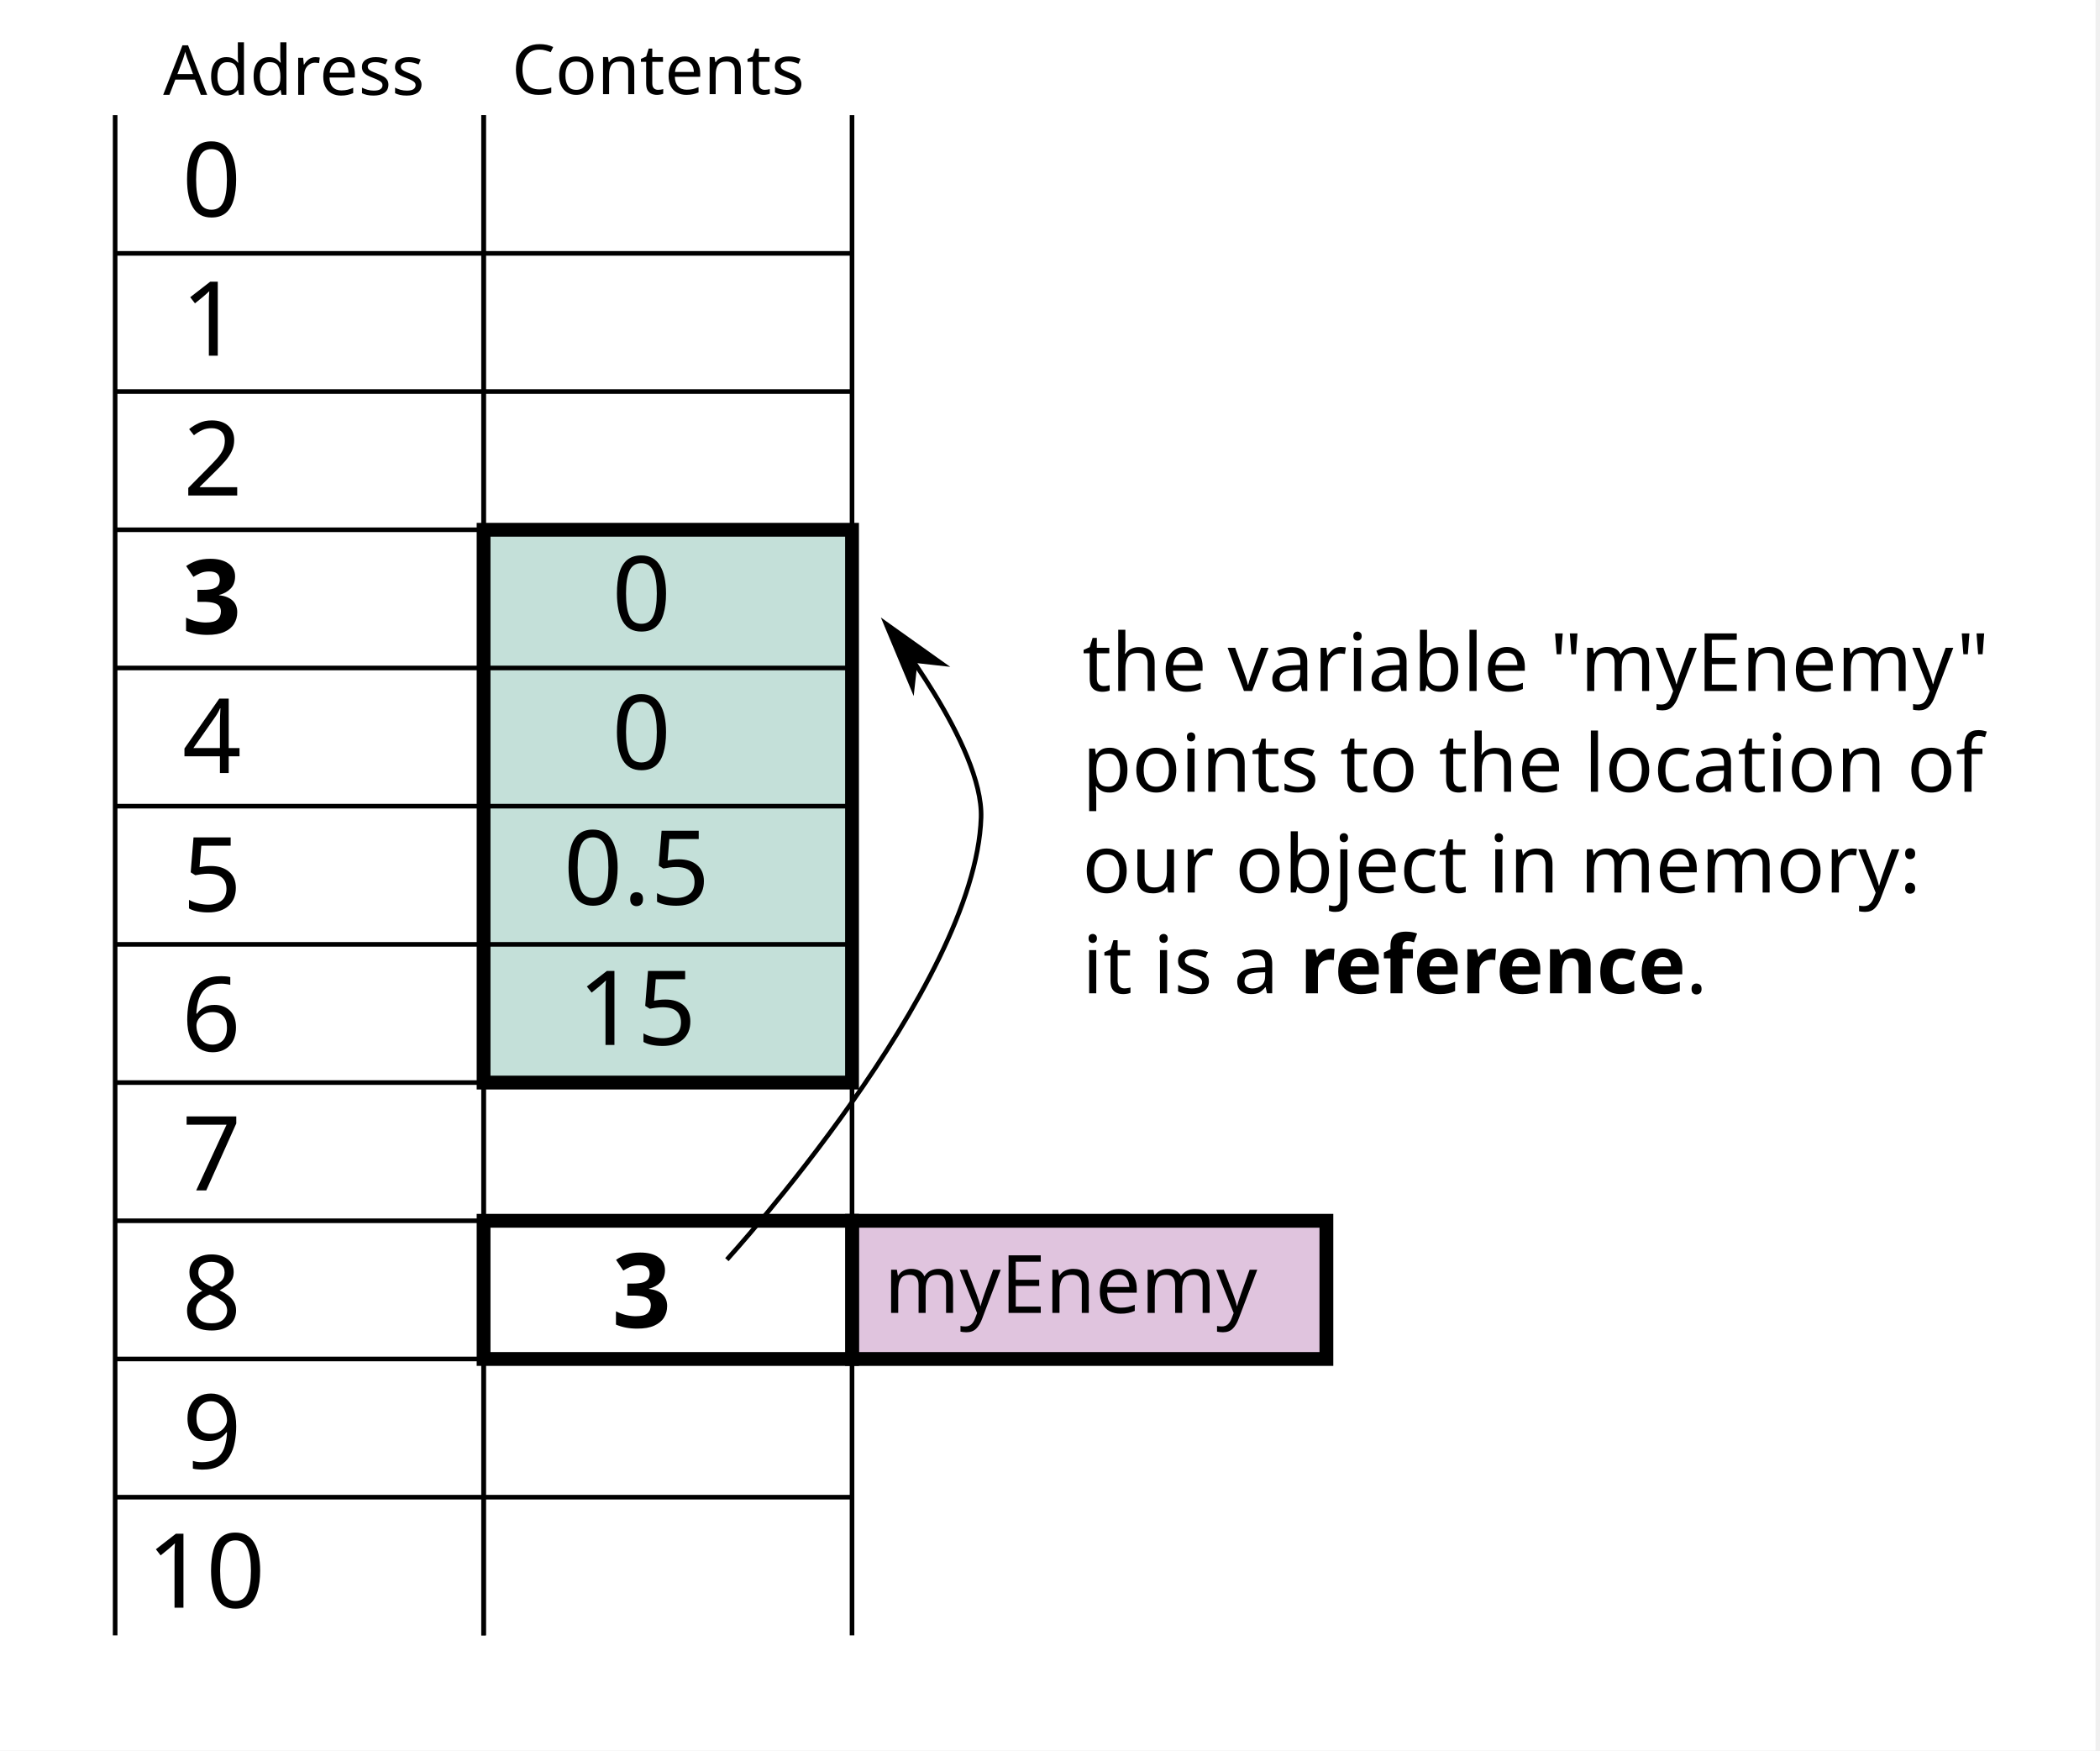
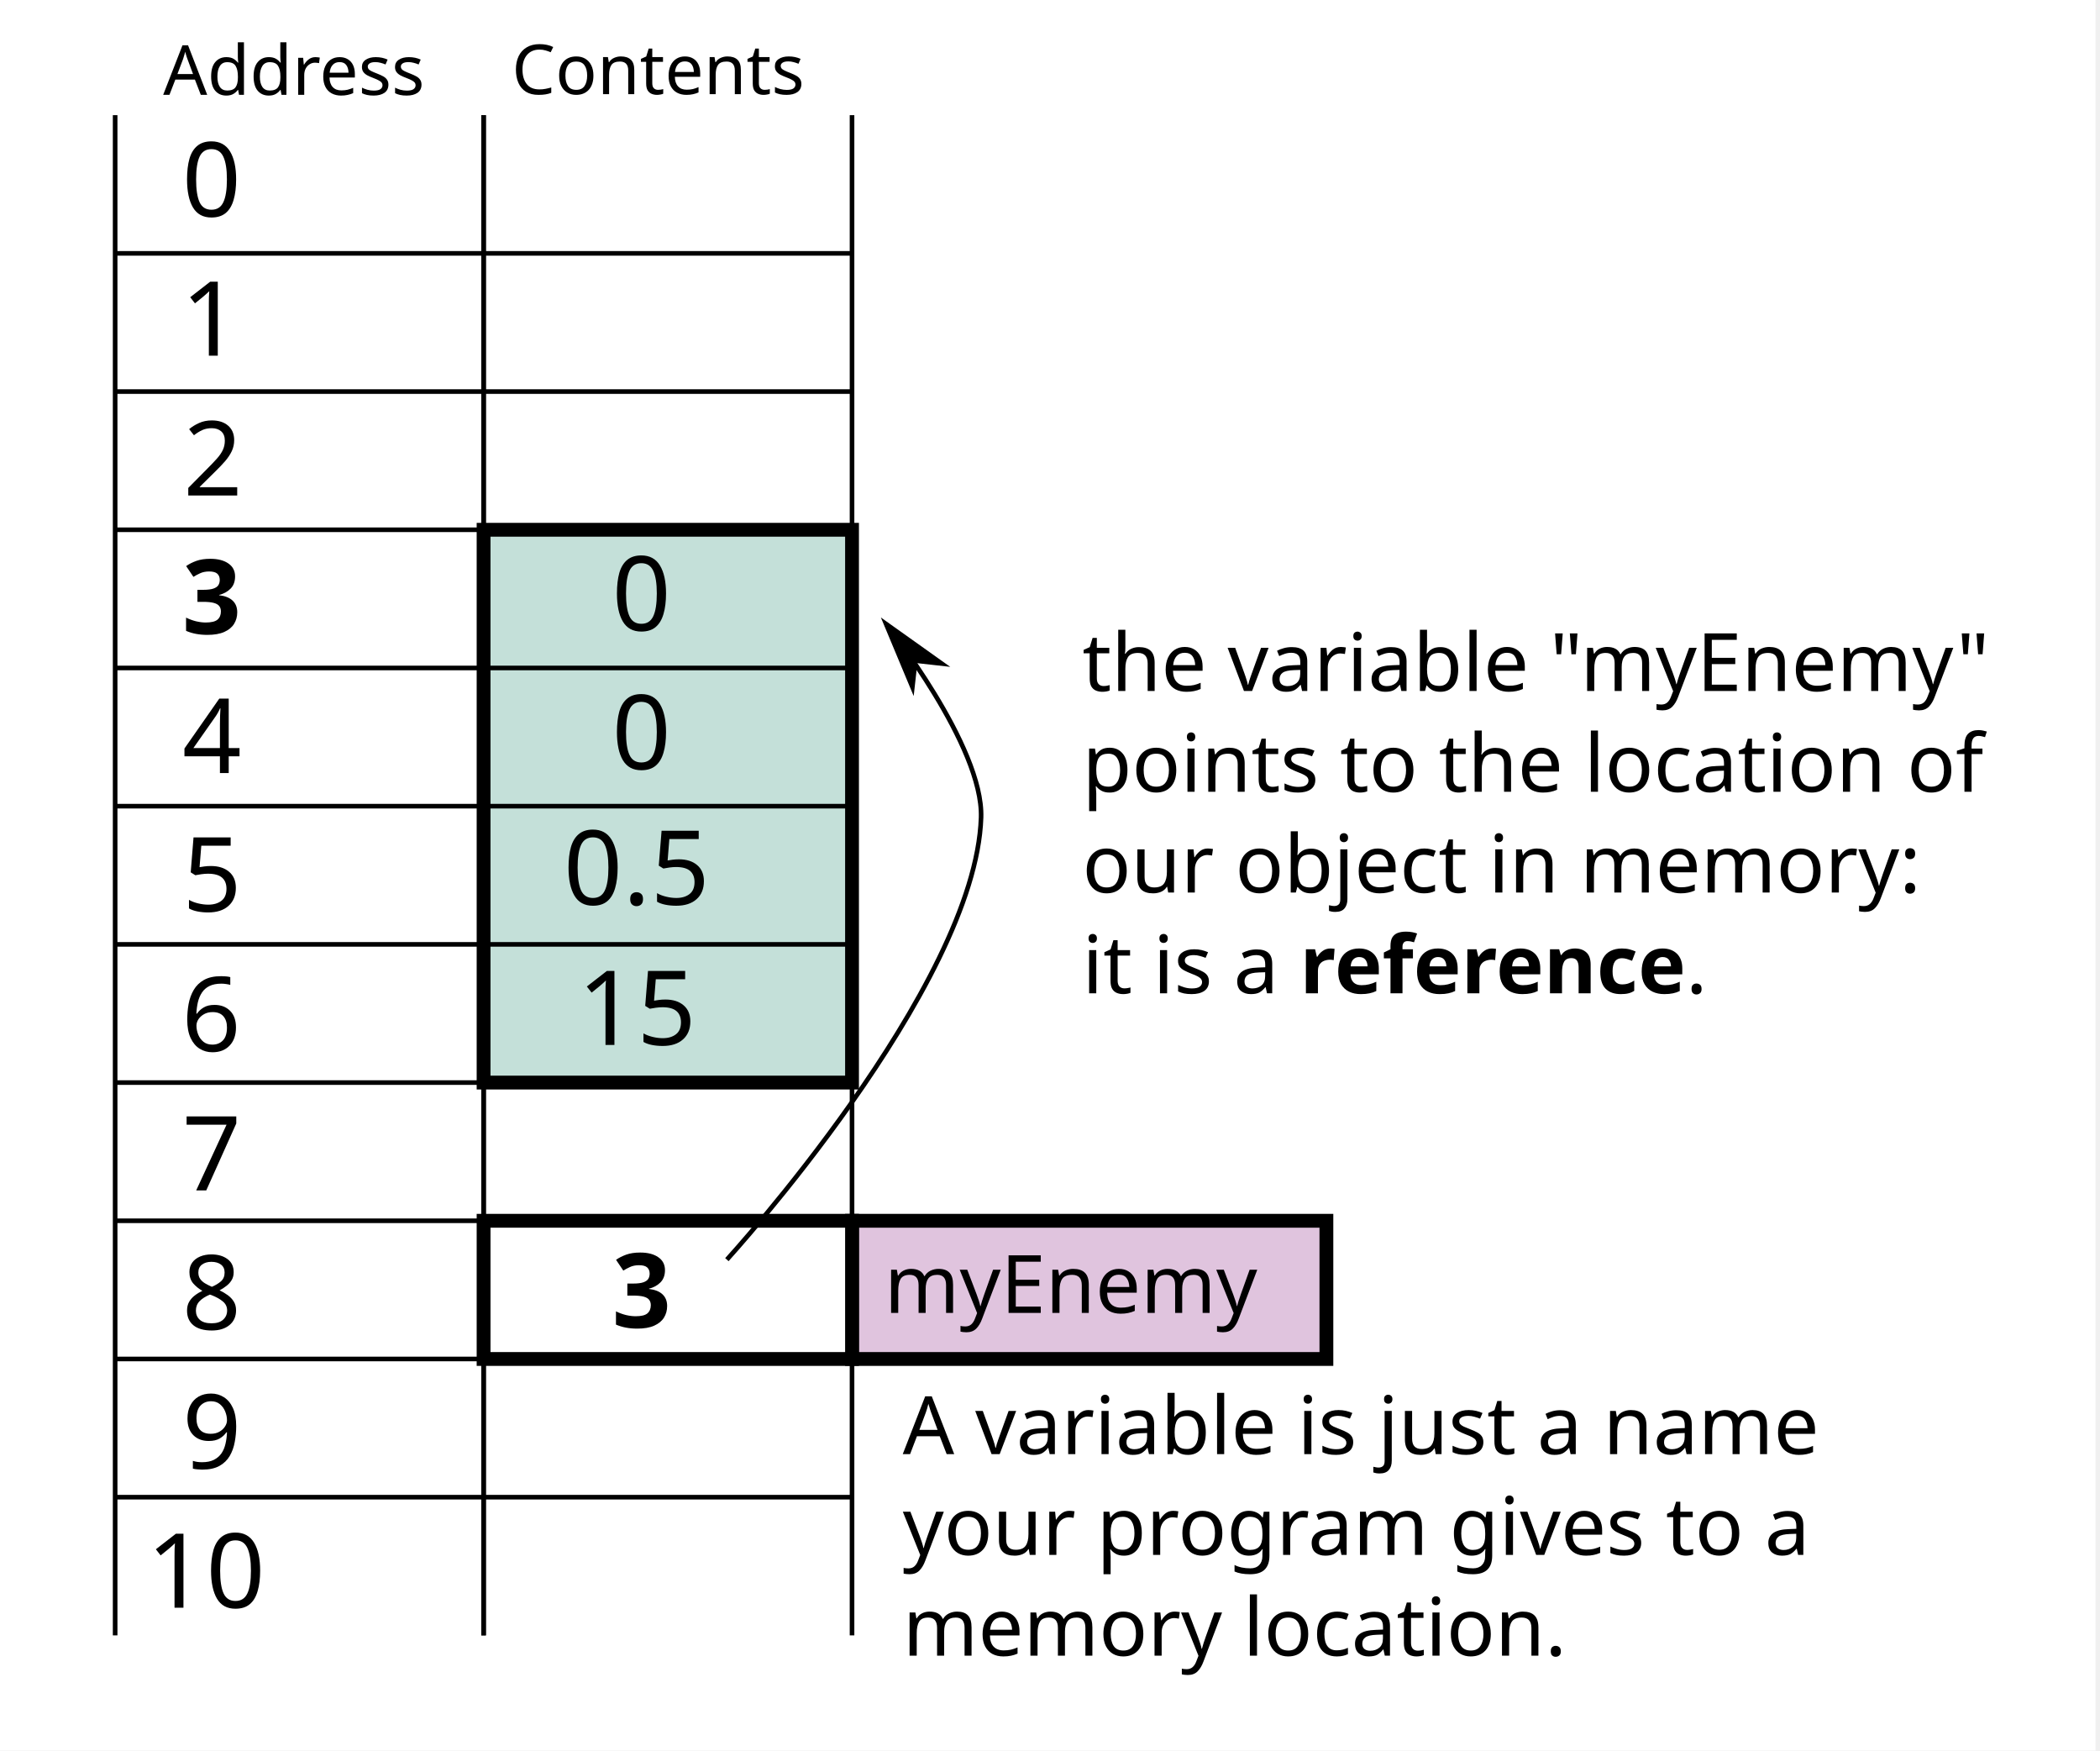
<svg xmlns="http://www.w3.org/2000/svg" width="128.685mm" height="107.244mm" viewBox="0 0 455.972 380" id="svg2" version="1.1">
  <defs id="defs4">
    <marker orient="auto" refY="0" refX="0" id="Arrow1Lend" style="overflow:visible">
      <path id="path4327" d="M 0,0 5,-5 -12.5,0 5,5 0,0 Z" style="fill:#000000;fill-opacity:1;fill-rule:evenodd;stroke:#000000;stroke-width:1pt;stroke-opacity:1" transform="matrix(-0.8,0,0,-0.8,-10,0)" />
    </marker>
  </defs>
  <g id="layer1" transform="translate(65,-47.36224)">
    <rect style="opacity:1;fill:#ffffff;fill-opacity:1;stroke:none;stroke-width:2.425;stroke-miterlimit:10;stroke-dasharray:none;stroke-opacity:1" id="rect4155" width="455" height="380" x="-65" y="47.362" />
    <rect style="color:#000000;clip-rule:nonzero;display:inline;overflow:visible;visibility:visible;opacity:1;isolation:auto;mix-blend-mode:normal;color-interpolation:sRGB;color-interpolation-filters:linearRGB;solid-color:#000000;solid-opacity:1;fill:#e0c4de;fill-opacity:1;fill-rule:nonzero;stroke:#000000;stroke-width:3;stroke-linecap:butt;stroke-linejoin:miter;stroke-miterlimit:4;stroke-dasharray:none;stroke-dashoffset:0;stroke-opacity:1;color-rendering:auto;image-rendering:auto;shape-rendering:auto;text-rendering:auto;enable-background:accumulate" id="rect4497" width="103" height="30" x="120" y="312.362" />
    <rect style="opacity:1;fill:#c4e0d9;fill-opacity:1;stroke:#000000;stroke-width:3;stroke-miterlimit:4;stroke-dasharray:none;stroke-opacity:1" id="rect4316" width="80" height="120" x="40" y="162.362" />
    <path style="fill:none;fill-rule:evenodd;stroke:#000000;stroke-width:1px;stroke-linecap:butt;stroke-linejoin:miter;stroke-opacity:1" d="M 40,72.362 40,402.362" id="path4153" />
    <path style="fill:none;fill-rule:evenodd;stroke:#000000;stroke-width:1px;stroke-linecap:butt;stroke-linejoin:miter;stroke-opacity:1" d="m 40,102.362 80,0" id="path4184" />
    <path style="fill:none;fill-rule:evenodd;stroke:#000000;stroke-width:1px;stroke-linecap:butt;stroke-linejoin:miter;stroke-opacity:1" d="M 120,72.362 120,402.362" id="path4186" />
    <path style="fill:none;fill-rule:evenodd;stroke:#000000;stroke-width:1px;stroke-linecap:butt;stroke-linejoin:miter;stroke-opacity:1" d="m 40,192.362 80,0" id="path4184-3" />
    <path style="fill:none;fill-rule:evenodd;stroke:#000000;stroke-width:1px;stroke-linecap:butt;stroke-linejoin:miter;stroke-opacity:1" d="m 40,342.362 80,0" id="path4184-8" />
    <path style="fill:none;fill-rule:evenodd;stroke:#000000;stroke-width:1px;stroke-linecap:butt;stroke-linejoin:miter;stroke-opacity:1" d="m 40,312.362 80,0" id="path4184-6" />
    <path style="fill:none;fill-rule:evenodd;stroke:#000000;stroke-width:1px;stroke-linecap:butt;stroke-linejoin:miter;stroke-opacity:1" d="m 40,282.362 80,0" id="path4184-0" />
    <path style="fill:none;fill-rule:evenodd;stroke:#000000;stroke-width:1px;stroke-linecap:butt;stroke-linejoin:miter;stroke-opacity:1" d="m 40,132.362 80,0" id="path4184-4" />
    <path style="fill:none;fill-rule:evenodd;stroke:#000000;stroke-width:1px;stroke-linecap:butt;stroke-linejoin:miter;stroke-opacity:1" d="m 40,222.362 80,0" id="path4184-8-8" />
    <path style="fill:none;fill-rule:evenodd;stroke:#000000;stroke-width:1px;stroke-linecap:butt;stroke-linejoin:miter;stroke-opacity:1" d="m 40,372.362 80,0" id="path4184-8-88" />
    <path style="fill:none;fill-rule:evenodd;stroke:#000000;stroke-width:1px;stroke-linecap:butt;stroke-linejoin:miter;stroke-opacity:1" d="m 40,162.362 80,0" id="path4184-4-9" />
    <path style="fill:none;fill-rule:evenodd;stroke:#000000;stroke-width:1px;stroke-linecap:butt;stroke-linejoin:miter;stroke-opacity:1" d="m 40,252.362 80,0" id="path4184-8-8-7" />
    <text xml:space="preserve" style="font-style:normal;font-weight:normal;font-size:22.5px;line-height:125%;font-family:sans-serif;text-align:start;letter-spacing:0px;word-spacing:0px;writing-mode:lr-tb;text-anchor:start;fill:#000000;fill-opacity:1;stroke:none;stroke-width:1px;stroke-linecap:butt;stroke-linejoin:miter;stroke-opacity:1" x="60.427" y="274.197" id="text4286">
      <tspan id="tspan4288" x="60.427" y="274.197">15</tspan>
    </text>
    <text xml:space="preserve" style="font-style:normal;font-weight:normal;font-size:22.5px;line-height:125%;font-family:sans-serif;text-align:start;letter-spacing:0px;word-spacing:0px;writing-mode:lr-tb;text-anchor:start;fill:#000000;fill-opacity:1;stroke:none;stroke-width:1px;stroke-linecap:butt;stroke-linejoin:miter;stroke-opacity:1" x="67.848" y="184.241" id="text4290">
      <tspan id="tspan4292" x="67.848" y="184.241">0</tspan>
    </text>
    <text xml:space="preserve" style="font-style:normal;font-weight:normal;font-size:22.5px;line-height:125%;font-family:sans-serif;text-align:start;letter-spacing:0px;word-spacing:0px;writing-mode:lr-tb;text-anchor:start;fill:#000000;fill-opacity:1;stroke:none;stroke-width:1px;stroke-linecap:butt;stroke-linejoin:miter;stroke-opacity:1" x="67.848" y="214.345" id="text4294">
      <tspan id="tspan4296" x="67.848" y="214.345">0</tspan>
    </text>
    <text xml:space="preserve" style="font-style:normal;font-weight:normal;font-size:22.5px;line-height:125%;font-family:sans-serif;text-align:start;letter-spacing:0px;word-spacing:0px;writing-mode:lr-tb;text-anchor:start;fill:#000000;fill-opacity:1;stroke:none;stroke-width:1px;stroke-linecap:butt;stroke-linejoin:miter;stroke-opacity:1" x="57.339" y="243.76" id="text4298">
      <tspan id="tspan4300" x="57.339" y="243.76">0.5</tspan>
    </text>
    <rect style="color:#000000;clip-rule:nonzero;display:inline;overflow:visible;visibility:visible;opacity:1;isolation:auto;mix-blend-mode:normal;color-interpolation:sRGB;color-interpolation-filters:linearRGB;solid-color:#000000;solid-opacity:1;fill:#ffffff;fill-opacity:1;fill-rule:nonzero;stroke:#000000;stroke-width:3;stroke-linecap:butt;stroke-linejoin:miter;stroke-miterlimit:4;stroke-dasharray:none;stroke-dashoffset:0;stroke-opacity:1;color-rendering:auto;image-rendering:auto;shape-rendering:auto;text-rendering:auto;enable-background:accumulate" id="rect4214" width="80" height="30" x="40" y="312.362" />
    <g transform="translate(-80,2.8926105e-5)" id="g4302-9">
      <path id="path4153-6" d="M 40,72.362 40,402.362" style="fill:none;fill-rule:evenodd;stroke:#000000;stroke-width:1px;stroke-linecap:butt;stroke-linejoin:miter;stroke-opacity:1" />
      <path id="path4184-43" d="m 40,102.362 80,0" style="fill:none;fill-rule:evenodd;stroke:#000000;stroke-width:1px;stroke-linecap:butt;stroke-linejoin:miter;stroke-opacity:1" />
      <path id="path4186-3" d="M 120,72.362 120,402.362" style="fill:none;fill-rule:evenodd;stroke:#000000;stroke-width:1px;stroke-linecap:butt;stroke-linejoin:miter;stroke-opacity:1" />
      <path id="path4184-3-3" d="m 40,192.362 80,0" style="fill:none;fill-rule:evenodd;stroke:#000000;stroke-width:1px;stroke-linecap:butt;stroke-linejoin:miter;stroke-opacity:1" />
      <path id="path4184-8-86" d="m 40,342.362 80,0" style="fill:none;fill-rule:evenodd;stroke:#000000;stroke-width:1px;stroke-linecap:butt;stroke-linejoin:miter;stroke-opacity:1" />
      <path id="path4184-6-0" d="m 40,312.362 80,0" style="fill:none;fill-rule:evenodd;stroke:#000000;stroke-width:1px;stroke-linecap:butt;stroke-linejoin:miter;stroke-opacity:1" />
      <path id="path4184-0-4" d="m 40,282.362 80,0" style="fill:none;fill-rule:evenodd;stroke:#000000;stroke-width:1px;stroke-linecap:butt;stroke-linejoin:miter;stroke-opacity:1" />
      <path id="path4184-4-8" d="m 40,132.362 80,0" style="fill:none;fill-rule:evenodd;stroke:#000000;stroke-width:1px;stroke-linecap:butt;stroke-linejoin:miter;stroke-opacity:1" />
      <path id="path4184-8-8-8" d="m 40,222.362 80,0" style="fill:none;fill-rule:evenodd;stroke:#000000;stroke-width:1px;stroke-linecap:butt;stroke-linejoin:miter;stroke-opacity:1" />
      <path id="path4184-8-88-8" d="m 40,372.362 80,0" style="fill:none;fill-rule:evenodd;stroke:#000000;stroke-width:1px;stroke-linecap:butt;stroke-linejoin:miter;stroke-opacity:1" />
      <path id="path4184-4-9-9" d="m 40,162.362 80,0" style="fill:none;fill-rule:evenodd;stroke:#000000;stroke-width:1px;stroke-linecap:butt;stroke-linejoin:miter;stroke-opacity:1" />
      <path id="path4184-8-8-7-7" d="m 40,252.362 80,0" style="fill:none;fill-rule:evenodd;stroke:#000000;stroke-width:1px;stroke-linecap:butt;stroke-linejoin:miter;stroke-opacity:1" />
    </g>
    <text xml:space="preserve" style="font-style:normal;font-weight:normal;font-size:22.5px;line-height:125%;font-family:sans-serif;text-align:start;letter-spacing:0px;word-spacing:0px;writing-mode:lr-tb;text-anchor:start;fill:#000000;fill-opacity:1;stroke:none;stroke-width:1px;stroke-linecap:butt;stroke-linejoin:miter;stroke-opacity:1" x="-25.496" y="94.362" id="text4207">
      <tspan id="tspan4209" x="-25.496" y="94.362">0</tspan>
    </text>
    <text xml:space="preserve" style="font-style:normal;font-weight:normal;font-size:22.5px;line-height:125%;font-family:sans-serif;text-align:start;letter-spacing:0px;word-spacing:0px;writing-mode:lr-tb;text-anchor:start;fill:#000000;fill-opacity:1;stroke:none;stroke-width:1px;stroke-linecap:butt;stroke-linejoin:miter;stroke-opacity:1" x="-25.699" y="124.573" id="text4211">
      <tspan id="tspan4213" x="-25.699" y="124.573">1</tspan>
    </text>
    <text xml:space="preserve" style="font-style:normal;font-weight:normal;font-size:22.5px;line-height:125%;font-family:sans-serif;text-align:start;letter-spacing:0px;word-spacing:0px;writing-mode:lr-tb;text-anchor:start;fill:#000000;fill-opacity:1;stroke:none;stroke-width:1px;stroke-linecap:butt;stroke-linejoin:miter;stroke-opacity:1" x="-25.199" y="154.922" id="text4215">
      <tspan id="tspan4217" x="-25.199" y="154.922">2</tspan>
    </text>
    <text xml:space="preserve" style="font-style:normal;font-weight:normal;font-size:22.5px;line-height:125%;font-family:sans-serif;text-align:start;letter-spacing:0px;word-spacing:0px;writing-mode:lr-tb;text-anchor:start;fill:#000000;fill-opacity:1;stroke:none;stroke-width:1px;stroke-linecap:butt;stroke-linejoin:miter;stroke-opacity:1" x="-25.458" y="184.962" id="text4219">
      <tspan id="tspan4221" x="-25.458" y="184.962" style="font-weight:bold">3</tspan>
    </text>
    <text xml:space="preserve" style="font-style:normal;font-weight:normal;font-size:22.5px;line-height:125%;font-family:sans-serif;text-align:start;letter-spacing:0px;word-spacing:0px;writing-mode:lr-tb;text-anchor:start;fill:#000000;fill-opacity:1;stroke:none;stroke-width:1px;stroke-linecap:butt;stroke-linejoin:miter;stroke-opacity:1" x="-25.419" y="215.173" id="text4223">
      <tspan id="tspan4225" x="-25.419" y="215.173">4</tspan>
    </text>
    <text xml:space="preserve" style="font-style:normal;font-weight:normal;font-size:22.5px;line-height:125%;font-family:sans-serif;text-align:start;letter-spacing:0px;word-spacing:0px;writing-mode:lr-tb;text-anchor:start;fill:#000000;fill-opacity:1;stroke:none;stroke-width:1px;stroke-linecap:butt;stroke-linejoin:miter;stroke-opacity:1" x="-25.386" y="245.214" id="text4227">
      <tspan id="tspan4229" x="-25.386" y="245.214">5</tspan>
    </text>
    <text xml:space="preserve" style="font-style:normal;font-weight:normal;font-size:22.5px;line-height:125%;font-family:sans-serif;text-align:start;letter-spacing:0px;word-spacing:0px;writing-mode:lr-tb;text-anchor:start;fill:#000000;fill-opacity:1;stroke:none;stroke-width:1px;stroke-linecap:butt;stroke-linejoin:miter;stroke-opacity:1" x="-25.578" y="275.562" id="text4231">
      <tspan id="tspan4233" x="-25.578" y="275.562">6</tspan>
    </text>
    <text xml:space="preserve" style="font-style:normal;font-weight:normal;font-size:22.5px;line-height:125%;font-family:sans-serif;text-align:start;letter-spacing:0px;word-spacing:0px;writing-mode:lr-tb;text-anchor:start;fill:#000000;fill-opacity:1;stroke:none;stroke-width:1px;stroke-linecap:butt;stroke-linejoin:miter;stroke-opacity:1" x="-25.463" y="305.773" id="text4235">
      <tspan id="tspan4237" x="-25.463" y="305.773">7</tspan>
    </text>
    <text xml:space="preserve" style="font-style:normal;font-weight:normal;font-size:22.5px;line-height:125%;font-family:sans-serif;text-align:start;letter-spacing:0px;word-spacing:0px;writing-mode:lr-tb;text-anchor:start;fill:#000000;fill-opacity:1;stroke:none;stroke-width:1px;stroke-linecap:butt;stroke-linejoin:miter;stroke-opacity:1" x="-25.496" y="335.962" id="text4239">
      <tspan id="tspan4241" x="-25.496" y="335.962">8</tspan>
    </text>
    <text xml:space="preserve" style="font-style:normal;font-weight:normal;font-size:22.5px;line-height:125%;font-family:sans-serif;text-align:start;letter-spacing:0px;word-spacing:0px;writing-mode:lr-tb;text-anchor:start;fill:#000000;fill-opacity:1;stroke:none;stroke-width:1px;stroke-linecap:butt;stroke-linejoin:miter;stroke-opacity:1" x="-25.419" y="366.162" id="text4243">
      <tspan id="tspan4245" x="-25.419" y="366.162">9</tspan>
    </text>
    <text xml:space="preserve" style="font-style:normal;font-weight:normal;font-size:22.5px;line-height:125%;font-family:sans-serif;text-align:start;letter-spacing:0px;word-spacing:0px;writing-mode:lr-tb;text-anchor:start;fill:#000000;fill-opacity:1;stroke:none;stroke-width:1px;stroke-linecap:butt;stroke-linejoin:miter;stroke-opacity:1" x="-33.154" y="396.362" id="text4247">
      <tspan id="tspan4249" x="-33.154" y="396.362">10</tspan>
    </text>
    <text xml:space="preserve" style="font-style:normal;font-weight:normal;font-size:22.5px;line-height:125%;font-family:sans-serif;text-align:start;letter-spacing:0px;word-spacing:0px;writing-mode:lr-tb;text-anchor:start;fill:#000000;fill-opacity:1;stroke:none;stroke-width:1px;stroke-linecap:butt;stroke-linejoin:miter;stroke-opacity:1" x="67.886" y="335.553" id="text4220">
      <tspan id="tspan4222" x="67.886" y="335.553" style="font-weight:bold">3</tspan>
    </text>
    <path style="fill:none;fill-rule:evenodd;stroke:#000000;stroke-width:1;stroke-linecap:butt;stroke-linejoin:miter;stroke-miterlimit:4;stroke-dasharray:none;stroke-opacity:1;marker-end:url(#Arrow1Lend)" d="m 92.827,320.796 c 0,0 53.973,-59.079 55.194,-95.959 0.515,-15.553 -20.547,-41.919 -20.547,-41.919" id="path4318" />
    <text xml:space="preserve" style="font-style:normal;font-weight:normal;font-size:22.5px;line-height:125%;font-family:sans-serif;text-align:start;letter-spacing:0px;word-spacing:0px;writing-mode:lr-tb;text-anchor:start;fill:#000000;fill-opacity:1;stroke:none;stroke-width:1px;stroke-linecap:butt;stroke-linejoin:miter;stroke-opacity:1" x="-29.572" y="67.954" id="text5887">
      <tspan id="tspan5889" x="-29.572" y="67.954" style="font-size:15px">Address</tspan>
    </text>
    <text xml:space="preserve" style="font-style:normal;font-weight:normal;font-size:22.5px;line-height:125%;font-family:sans-serif;text-align:start;letter-spacing:0px;word-spacing:0px;writing-mode:lr-tb;text-anchor:start;fill:#000000;fill-opacity:1;stroke:none;stroke-width:1px;stroke-linecap:butt;stroke-linejoin:miter;stroke-opacity:1" x="46.1" y="67.801" id="text5891">
      <tspan id="tspan5893" x="46.1" y="67.801" style="font-size:15px">Contents</tspan>
    </text>
    <text xml:space="preserve" style="font-style:normal;font-weight:normal;font-size:17.5px;line-height:125%;font-family:sans-serif;text-align:start;letter-spacing:0px;word-spacing:0px;writing-mode:lr-tb;text-anchor:start;fill:#000000;fill-opacity:1;stroke:none;stroke-width:1px;stroke-linecap:butt;stroke-linejoin:miter;stroke-opacity:1" x="127" y="332.362" id="text4925">
      <tspan id="tspan4927" x="127" y="332.362">myEnemy</tspan>
    </text>
    <text xml:space="preserve" style="font-style:normal;font-weight:normal;font-size:17.5px;line-height:125%;font-family:sans-serif;text-align:start;letter-spacing:0px;word-spacing:0px;writing-mode:lr-tb;text-anchor:start;fill:#000000;fill-opacity:1;stroke:none;stroke-width:1px;stroke-linecap:butt;stroke-linejoin:miter;stroke-opacity:1" x="170" y="197.362" id="text4929">
      <tspan id="tspan4931" x="170" y="197.362">the variable "myEnemy"</tspan>
      <tspan x="170" y="219.237" id="tspan4933">points to the location of</tspan>
      <tspan x="170" y="241.112" id="tspan4935">our object in memory:</tspan>
      <tspan x="170" y="262.987" id="tspan4937">it is a <tspan style="font-weight:bold" id="tspan4215">reference</tspan>.</tspan>
    </text>
+     <text xml:space="preserve" style="font-style:normal;font-weight:normal;font-size:17.5px;line-height:125%;font-family:sans-serif;text-align:start;letter-spacing:0px;word-spacing:0px;writing-mode:lr-tb;text-anchor:start;fill:#000000;fill-opacity:1;stroke:none;stroke-width:1px;stroke-linecap:butt;stroke-linejoin:miter;stroke-opacity:1" x="131.017" y="363.011" id="text4216">
+       <tspan id="tspan4218" x="131.017" y="363.011">A variable is just a name</tspan>
+       <tspan x="131.017" y="384.886" id="tspan4220">your program gives to a</tspan>
+       <tspan x="131.017" y="406.761" id="tspan4223">memory location.</tspan>
+     </text>
  </g>
</svg>
